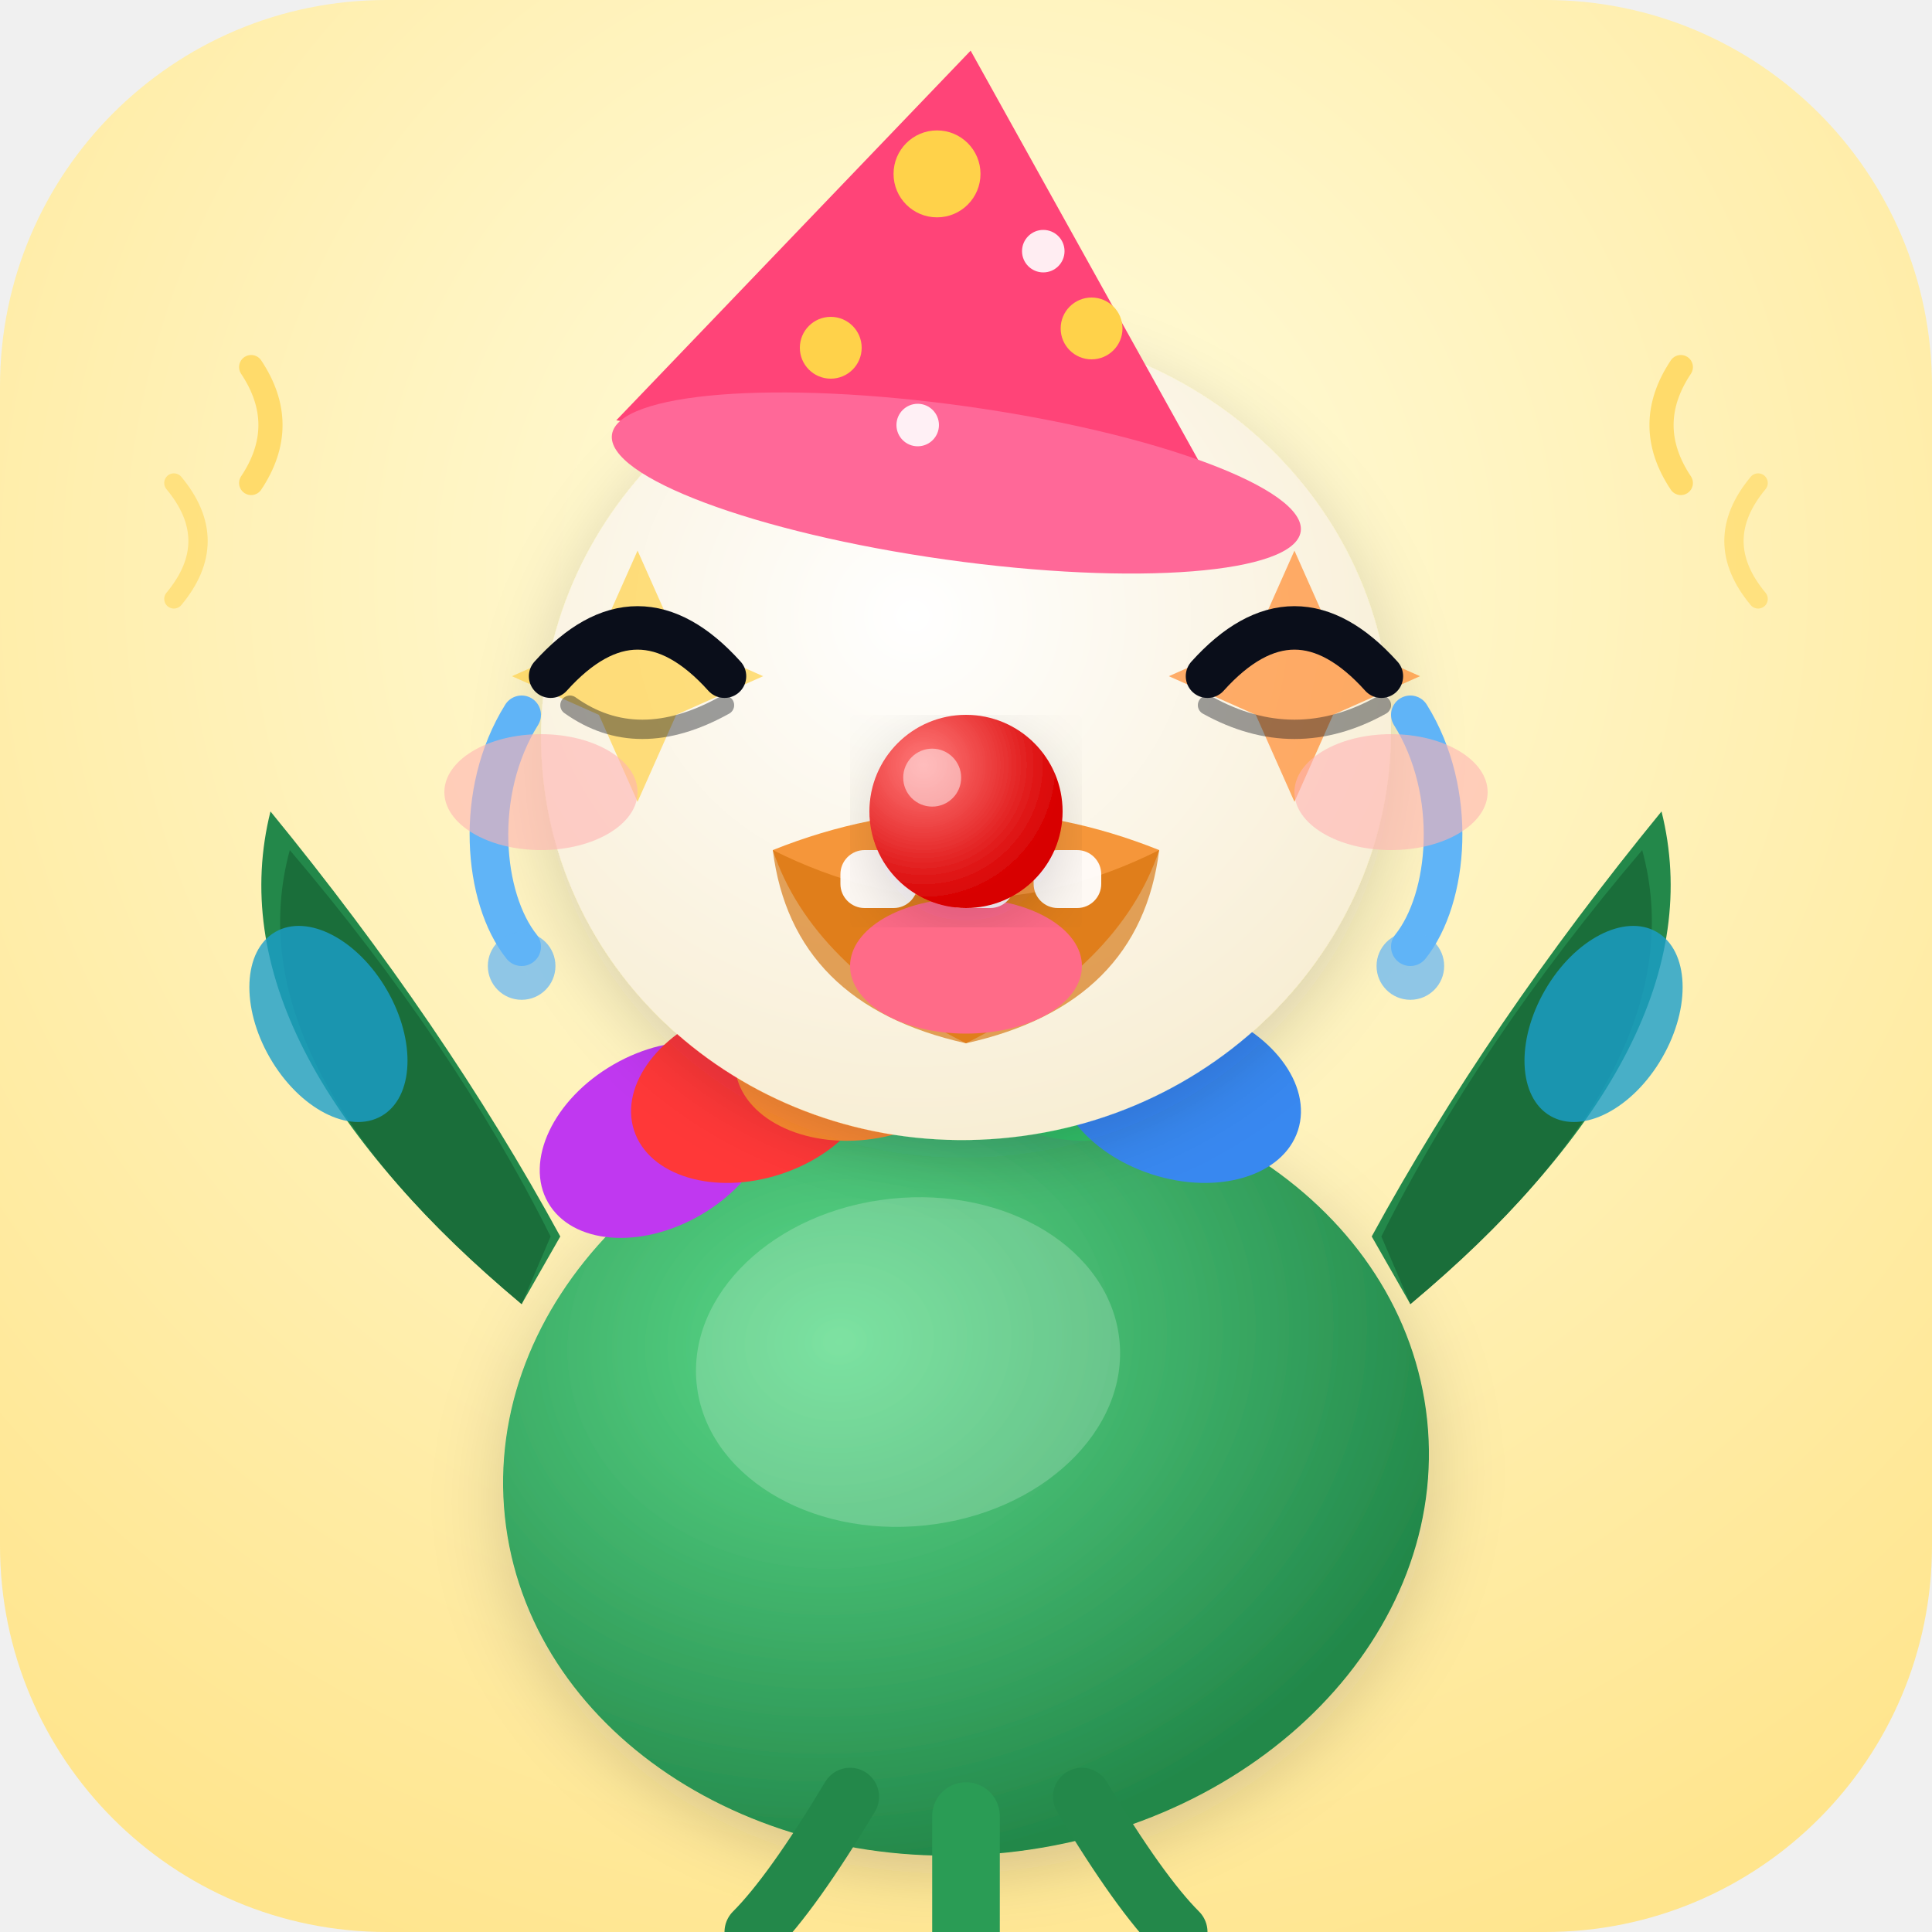
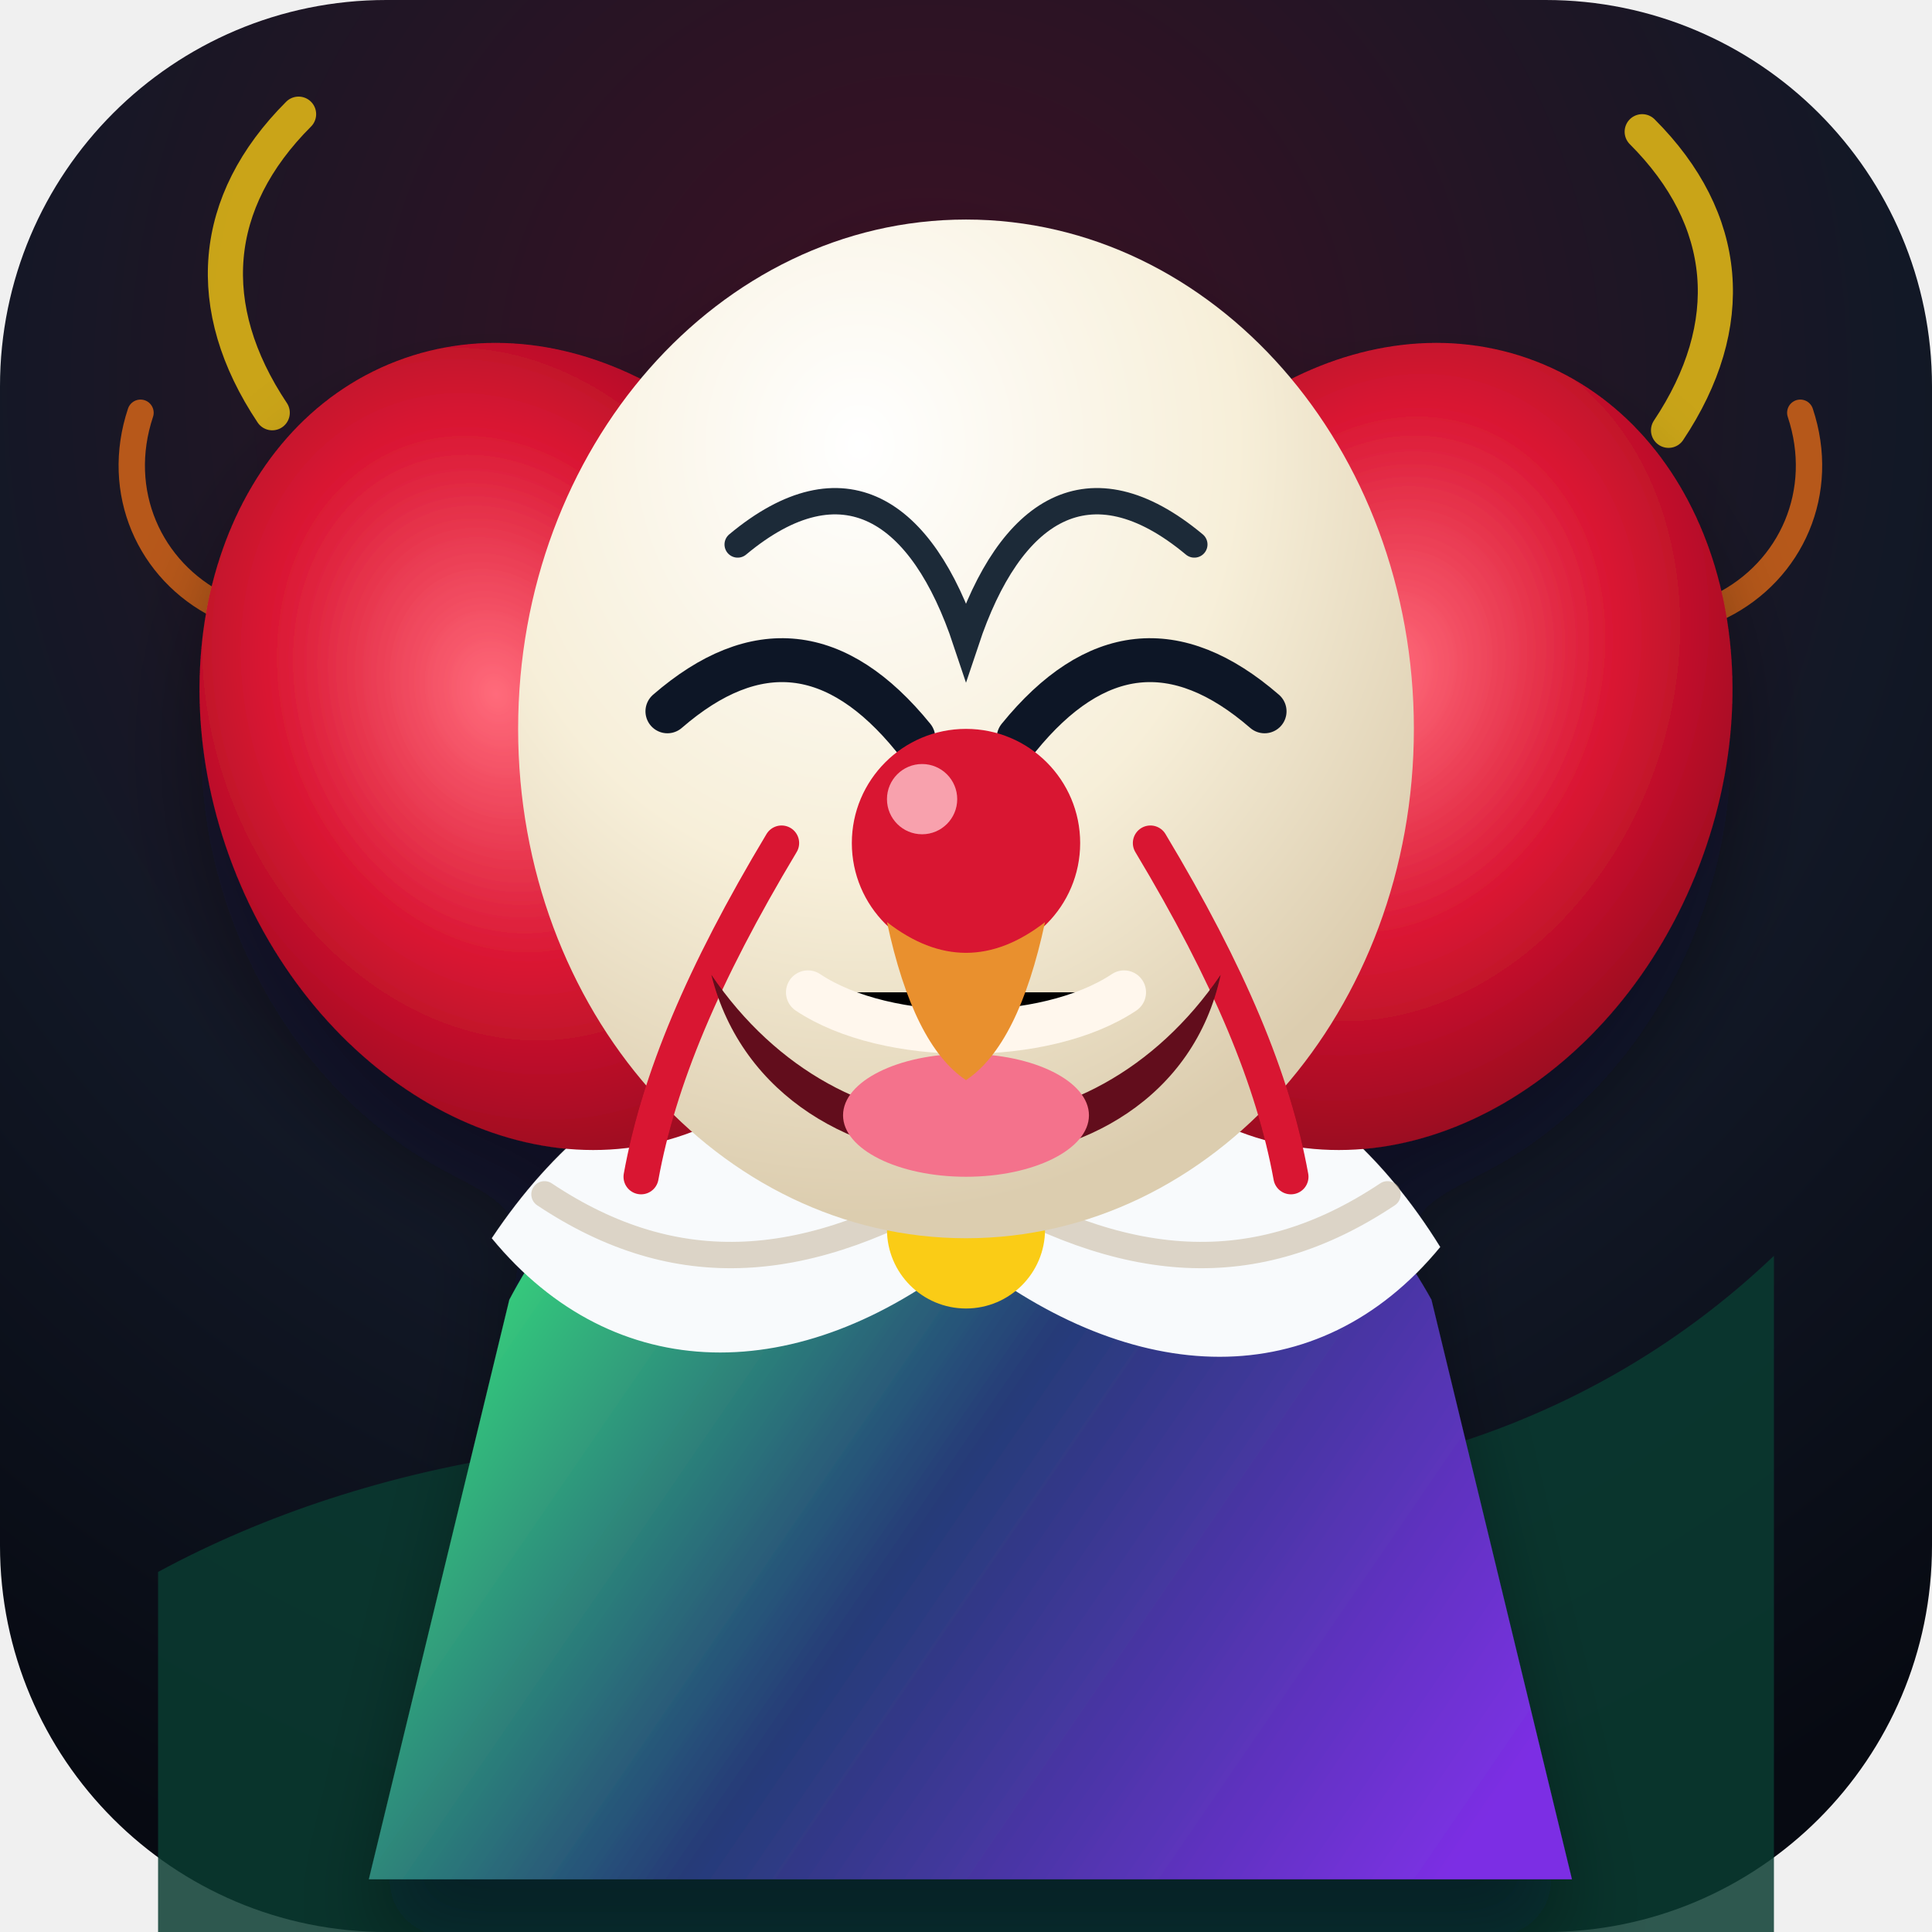
- <svg xmlns="http://www.w3.org/2000/svg" viewBox="0 0 200 200" width="200" height="200">
+ <svg xmlns="http://www.w3.org/2000/svg" viewBox="0 0 220 220" width="220" height="220">
  <defs>
-     <radialGradient id="l-bg" cx="50%" cy="30%" r="80%">
-       <stop offset="0%" stop-color="#FFFDE0" />
-       <stop offset="100%" stop-color="#FFE48A" />
+     <radialGradient id="bg" cx="48%" cy="20%" r="84%">
+       <stop offset="0" stop-color="#3D1023" />
+       <stop offset="0.6" stop-color="#121826" />
+       <stop offset="1" stop-color="#070A12" />
    </radialGradient>
-     <radialGradient id="l-body" cx="38%" cy="32%" r="68%">
-       <stop offset="0%" stop-color="#5CDB8A" />
-       <stop offset="100%" stop-color="#23884A" />
+     <radialGradient id="hair" cx="46%" cy="42%" r="70%">
+       <stop offset="0" stop-color="#FF6B7B" />
+       <stop offset="0.48" stop-color="#D91532" />
+       <stop offset="1" stop-color="#7F0718" />
    </radialGradient>
-     <radialGradient id="l-face" cx="45%" cy="35%" r="65%">
-       <stop offset="0%" stop-color="#FFFFFF" />
-       <stop offset="100%" stop-color="#F8EED4" />
+     <radialGradient id="face" cx="38%" cy="22%" r="76%">
+       <stop offset="0" stop-color="#FFFFFF" />
+       <stop offset="0.56" stop-color="#F7EFD9" />
+       <stop offset="1" stop-color="#DCCDAF" />
    </radialGradient>
-     <radialGradient id="l-nose" cx="28%" cy="26%" r="72%">
-       <stop offset="0%" stop-color="#FF7A7A" />
-       <stop offset="100%" stop-color="#D80000" />
-     </radialGradient>
-     <filter id="l-shadow">
-       <feDropShadow dx="0" dy="2" stdDeviation="3.5" flood-color="#0A1020" flood-opacity="0.16" />
+     <linearGradient id="suit" x1="58" y1="138" x2="166" y2="212" gradientUnits="userSpaceOnUse">
+       <stop stop-color="#36D67D" />
+       <stop offset="0.45" stop-color="#253B78" />
+       <stop offset="1" stop-color="#7C2FE4" />
+     </linearGradient>
+     <filter id="shadow" x="-25%" y="-25%" width="150%" height="150%">
+       <feDropShadow dx="0" dy="7" stdDeviation="5" flood-color="#020617" flood-opacity="0.38" />
    </filter>
  </defs>
-   <rect width="200" height="200" rx="40" fill="url(#l-bg)" />
-   <ellipse cx="100" cy="152" rx="48" ry="40" fill="url(#l-body)" filter="url(#l-shadow)" transform="rotate(-6,100,152)" />
-   <ellipse cx="94" cy="141" rx="22" ry="17" fill="rgba(255,255,255,0.20)" transform="rotate(-6,94,141)" />
-   <path d="M54,135 Q22,108 28,84 Q46,106 58,128 Z" fill="#23884A" />
-   <path d="M54,135 Q24,110 30,88 Q47,108 57,128 Z" fill="#1A6E3A" />
-   <ellipse cx="34" cy="106" rx="7" ry="11" fill="#1A9FCC" opacity="0.8" transform="rotate(-30,34,106)" />
-   <path d="M146,135 Q178,108 172,84 Q154,106 142,128 Z" fill="#23884A" />
-   <path d="M146,135 Q176,110 170,88 Q153,108 143,128 Z" fill="#1A6E3A" />
-   <ellipse cx="166" cy="106" rx="7" ry="11" fill="#1A9FCC" opacity="0.8" transform="rotate(30,166,106)" />
-   <path d="M88,186 Q82,196 78,200" stroke="#23884A" stroke-width="6" stroke-linecap="round" fill="none" />
-   <path d="M100,188 Q100,198 100,200" stroke="#2A9C55" stroke-width="7" stroke-linecap="round" fill="none" />
-   <path d="M112,186 Q118,196 122,200" stroke="#23884A" stroke-width="6" stroke-linecap="round" fill="none" />
-   <ellipse cx="68" cy="118" rx="13" ry="9" fill="#C038F0" transform="rotate(-30,68,118)" />
-   <ellipse cx="78" cy="113" rx="13" ry="9" fill="#FF3838" transform="rotate(-18,78,113)" />
-   <ellipse cx="89" cy="109" rx="13" ry="9" fill="#FF8C30" transform="rotate(-8,89,109)" />
-   <ellipse cx="100" cy="107" rx="14" ry="9" fill="#FFD24A" />
-   <ellipse cx="111" cy="109" rx="13" ry="9" fill="#32C264" transform="rotate(8,111,109)" />
-   <ellipse cx="122" cy="113" rx="13" ry="9" fill="#3888F0" transform="rotate(18,122,113)" />
-   <circle cx="100" cy="108" r="6.5" fill="#FFFDE0" stroke="rgba(0,0,0,0.07)" stroke-width="1" />
-   <ellipse cx="100" cy="76" rx="44" ry="42" fill="url(#l-face)" filter="url(#l-shadow)" transform="rotate(-5,100,76)" />
-   <path d="M66,48 L97,5 L131,50 Z" fill="#FF4478" transform="rotate(8,97,30)" />
-   <ellipse cx="99" cy="50" rx="36" ry="8" fill="#FF6898" transform="rotate(8,99,50)" />
-   <circle cx="97" cy="18" r="4.5" fill="#FFD24A" />
-   <circle cx="86" cy="36" r="3.2" fill="#FFD24A" />
-   <circle cx="113" cy="34" r="3.2" fill="#FFD24A" />
-   <circle cx="95" cy="44" r="2.2" fill="rgba(255,255,255,0.9)" />
-   <circle cx="108" cy="26" r="2.2" fill="rgba(255,255,255,0.9)" />
-   <path d="M62,66 L66,57 L70,66 L79,70 L70,74 L66,83 L62,74 L53,70 Z" fill="#FFD24A" opacity="0.70" />
-   <path d="M138,66 L134,57 L130,66 L121,70 L130,74 L134,83 L138,74 L147,70 Z" fill="#FF8C30" opacity="0.70" />
-   <path d="M57,70 Q66,60 75,70" stroke="#0A0E1A" stroke-width="4.5" stroke-linecap="round" fill="none" />
-   <path d="M125,70 Q134,60 143,70" stroke="#0A0E1A" stroke-width="4.5" stroke-linecap="round" fill="none" />
-   <path d="M59,73 Q66,78 75,73" stroke="#0A0E1A" stroke-width="2" stroke-linecap="round" fill="none" opacity="0.4" />
-   <path d="M125,73 Q134,78 143,73" stroke="#0A0E1A" stroke-width="2" stroke-linecap="round" fill="none" opacity="0.4" />
-   <path d="M54,74 C49,82 50,93 54,98" stroke="#60B4F7" stroke-width="4" stroke-linecap="round" fill="none" />
-   <circle cx="54" cy="100" r="3.5" fill="#60B4F7" opacity="0.7" />
-   <path d="M146,74 C151,82 150,93 146,98" stroke="#60B4F7" stroke-width="4" stroke-linecap="round" fill="none" />
-   <circle cx="146" cy="100" r="3.5" fill="#60B4F7" opacity="0.7" />
-   <path d="M80,88 Q100,80 120,88 Q116,100 100,108 Q84,100 80,88 Z" fill="#F5963A" />
-   <path d="M80,88 Q100,98 120,88 Q118,104 100,108 Q82,104 80,88 Z" fill="#D4720A" opacity="0.65" />
-   <ellipse cx="100" cy="100" rx="12" ry="7" fill="#FF6B88" />
-   <rect x="87" y="88" width="8" height="6" rx="2.5" fill="white" opacity="0.95" />
-   <rect x="97" y="88" width="8" height="6" rx="2.5" fill="white" opacity="0.95" />
-   <rect x="107" y="88" width="7" height="6" rx="2.5" fill="white" opacity="0.95" />
-   <circle cx="100" cy="84" r="10" fill="url(#l-nose)" filter="url(#l-shadow)" />
-   <circle cx="96.5" cy="80.5" r="3" fill="rgba(255,255,255,0.5)" />
-   <ellipse cx="56" cy="82" rx="10" ry="6" fill="#FFB3B3" opacity="0.60" />
-   <ellipse cx="144" cy="82" rx="10" ry="6" fill="#FFB3B3" opacity="0.60" />
-   <path d="M26,50 Q30,44 26,38" stroke="#FFD24A" stroke-width="2.5" stroke-linecap="round" fill="none" opacity="0.7" />
-   <path d="M18,62 Q23,56 18,50" stroke="#FFD24A" stroke-width="2" stroke-linecap="round" fill="none" opacity="0.5" />
-   <path d="M174,50 Q170,44 174,38" stroke="#FFD24A" stroke-width="2.5" stroke-linecap="round" fill="none" opacity="0.7" />
-   <path d="M182,62 Q177,56 182,50" stroke="#FFD24A" stroke-width="2" stroke-linecap="round" fill="none" opacity="0.5" />
+   <rect width="220" height="220" rx="44" fill="url(#bg)" />
+   <path d="M18 179C42 166 75 160 110 167C148 174 180 164 202 143V220H18Z" fill="#093B31" opacity="0.84" />
+   <path d="M31 47C23 35 24 23 34 13" stroke="#FACC15" stroke-width="4" stroke-linecap="round" fill="none" opacity="0.78" />
+   <path d="M190 49C198 37 197 25 187 15" stroke="#FACC15" stroke-width="4" stroke-linecap="round" fill="none" opacity="0.78" />
+   <path d="M25 69C17 65 13 56 16 47" stroke="#F97316" stroke-width="3" stroke-linecap="round" fill="none" opacity="0.7" />
+   <path d="M196 69C204 65 208 56 205 47" stroke="#F97316" stroke-width="3" stroke-linecap="round" fill="none" opacity="0.7" />
+   <g filter="url(#shadow)">
+     <path d="M58 148C68 129 86 119 110 119C135 119 153 130 163 148L179 214H42Z" fill="url(#suit)" />
+     <path d="M56 141C70 120 91 113 110 125C130 112 151 121 164 142C150 159 129 158 110 143C91 158 70 158 56 141Z" fill="#F8FAFC" />
+     <path d="M62 136C77 146 92 145 110 134C128 145 143 146 158 136" fill="none" stroke="#C4B59B" stroke-width="3" stroke-linecap="round" opacity="0.55" />
+     <circle cx="110" cy="140" r="9" fill="#FACC15" />
+     <ellipse cx="62" cy="85" rx="38" ry="47" fill="url(#hair)" transform="rotate(-21 62 85)" />
+     <ellipse cx="158" cy="85" rx="38" ry="47" fill="url(#hair)" transform="rotate(21 158 85)" />
+     <path d="M70 51C86 19 134 19 150 51C132 43 88 43 70 51Z" fill="url(#hair)" />
+     <ellipse cx="110" cy="83" rx="51" ry="58" fill="url(#face)" />
+     <path d="M84 62C96 52 105 58 110 73C115 58 124 52 136 62" fill="none" stroke="#1F2937" stroke-width="3" stroke-linecap="round" />
+     <path d="M76 81Q91 68 104 84" fill="none" stroke="#111827" stroke-width="5" stroke-linecap="round" />
+     <path d="M144 81Q129 68 116 84" fill="none" stroke="#111827" stroke-width="5" stroke-linecap="round" />
+     <path d="M89 96C80 111 75 123 73 134" stroke="#D91532" stroke-width="4" stroke-linecap="round" />
+     <path d="M131 96C140 111 145 123 147 134" stroke="#D91532" stroke-width="4" stroke-linecap="round" />
+     <circle cx="110" cy="96" r="13" fill="#D91532" />
+     <circle cx="105" cy="91" r="4" fill="#FFC0C8" opacity="0.82" />
+     <path d="M81 111C96 133 124 133 139 111C133 139 88 139 81 111Z" fill="#62101B" />
+     <path d="M92 113C101 119 119 119 128 113" stroke="#FFF7ED" stroke-width="5" stroke-linecap="round" />
+     <ellipse cx="110" cy="127" rx="14" ry="7" fill="#F4728C" />
+     <path d="M101 105Q110 112 119 105Q116 119 110 123Q104 119 101 105Z" fill="#E9902F" />
+   </g>
</svg>
